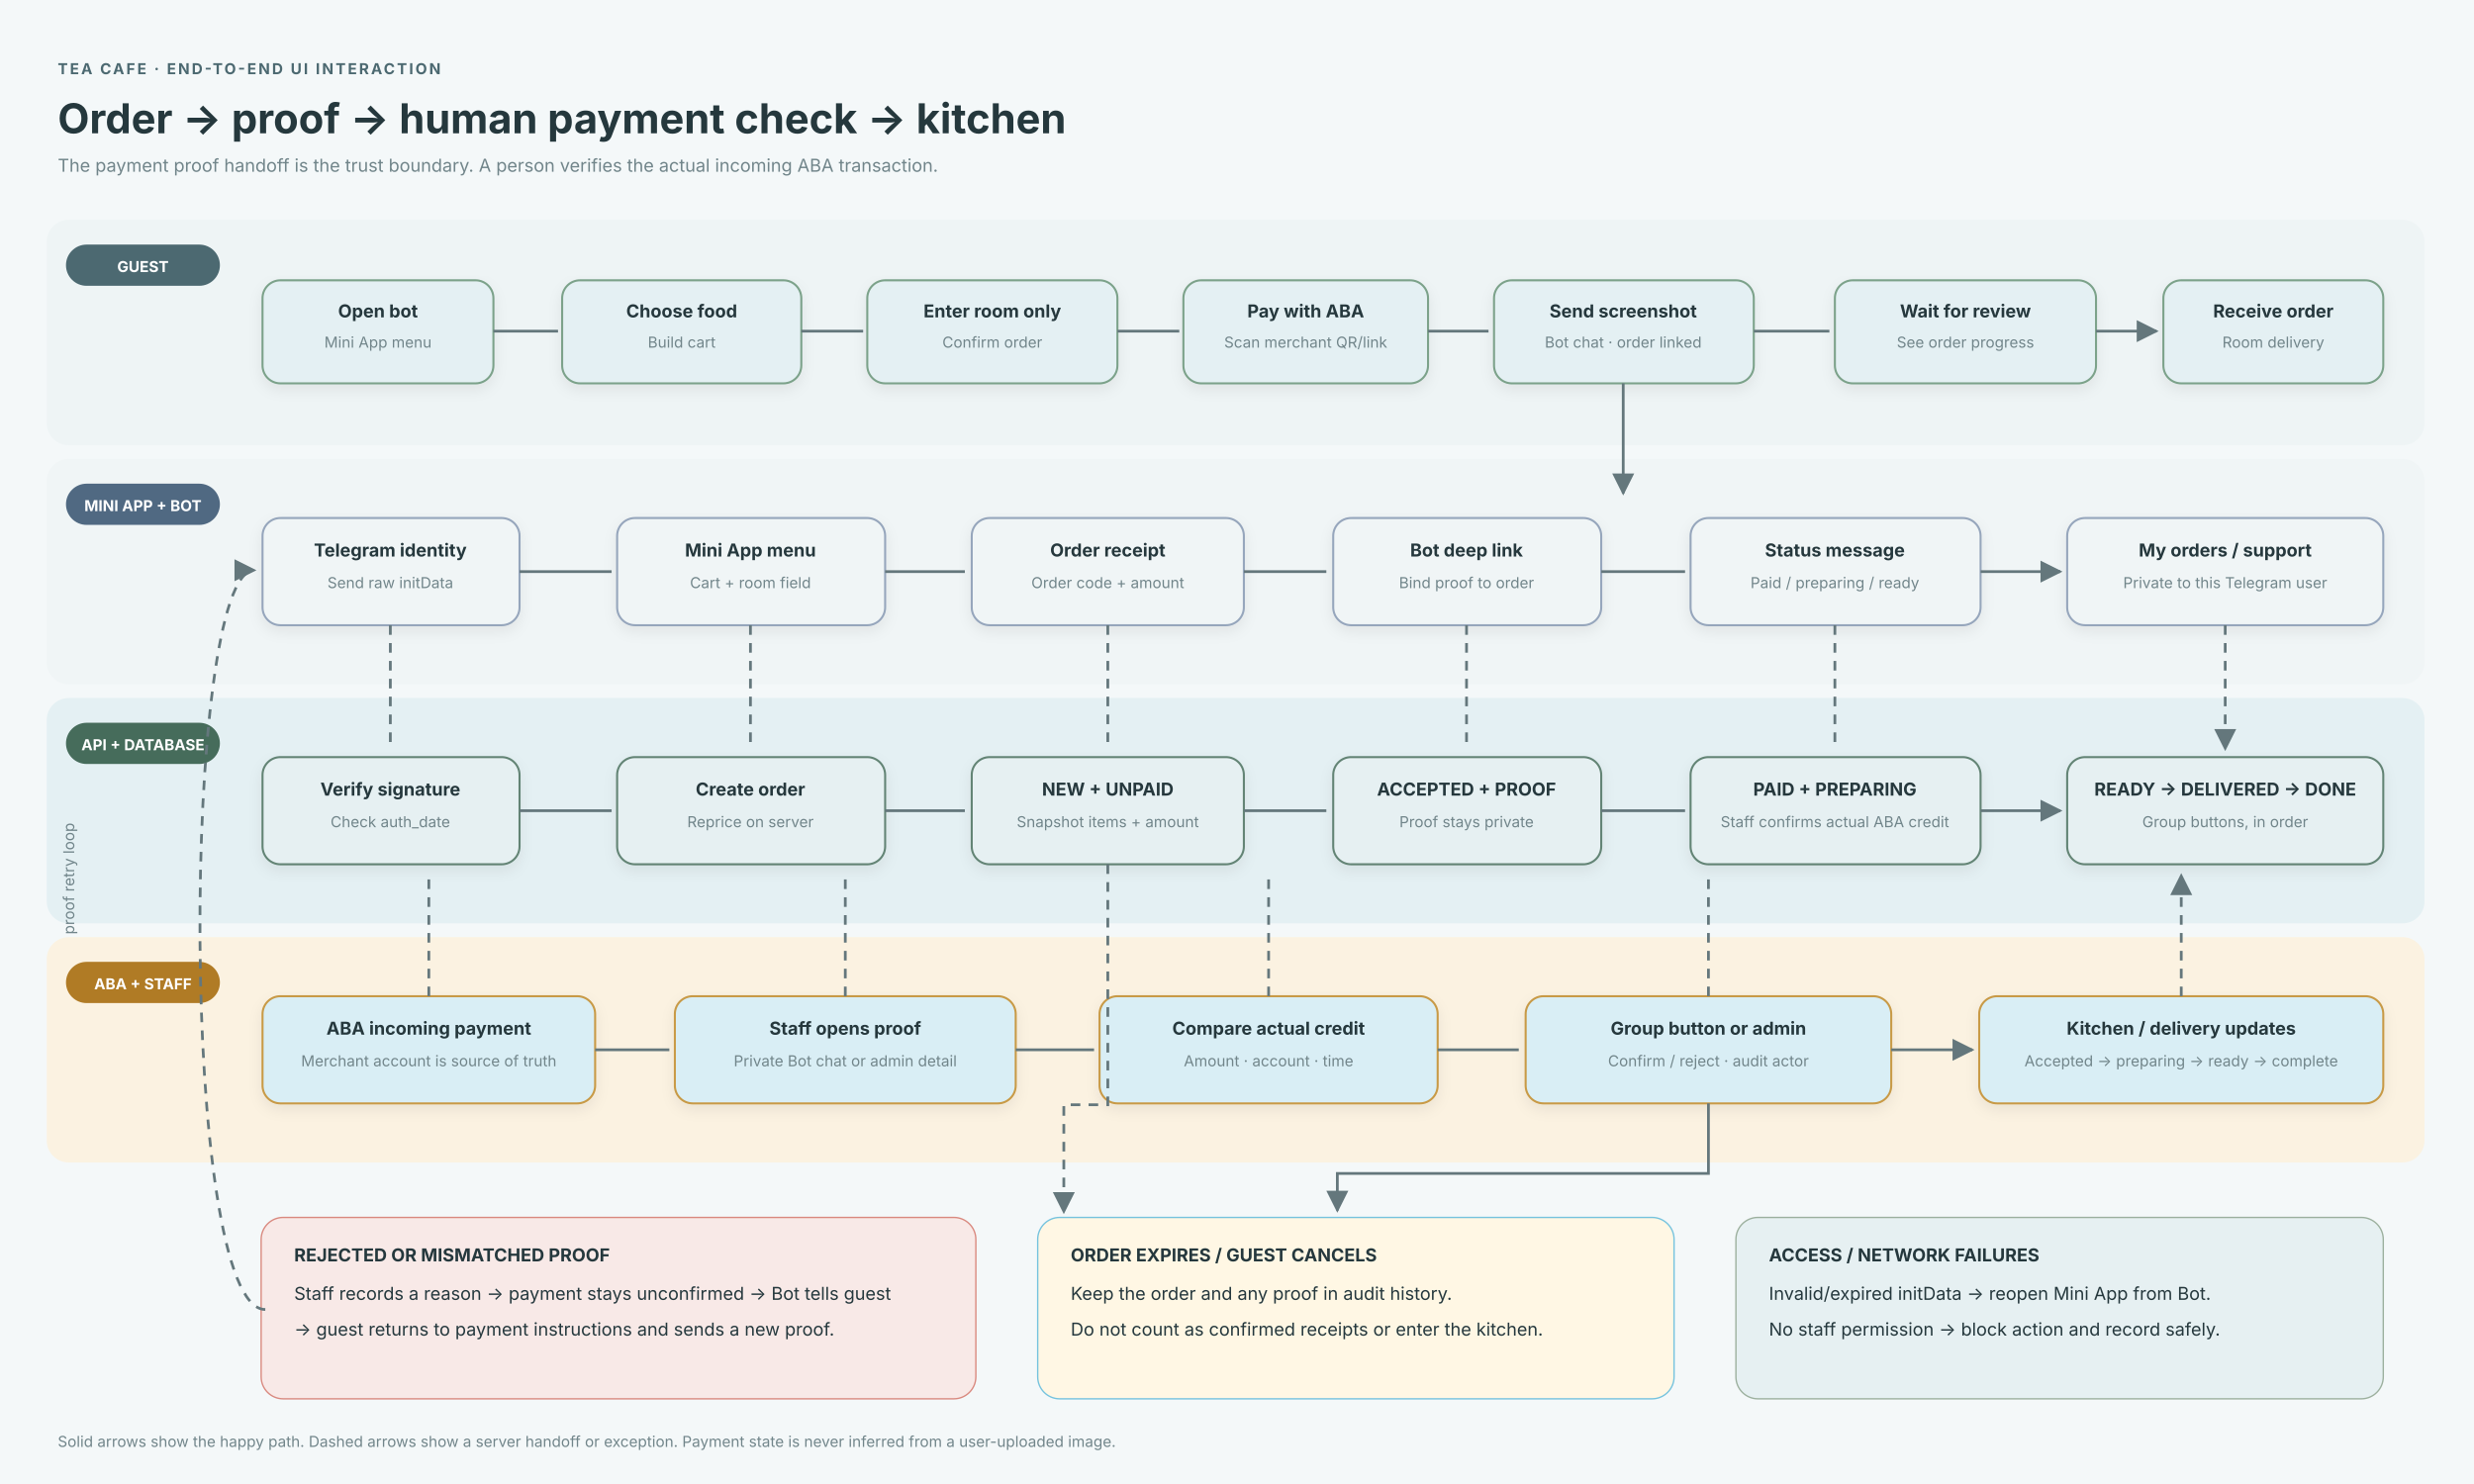
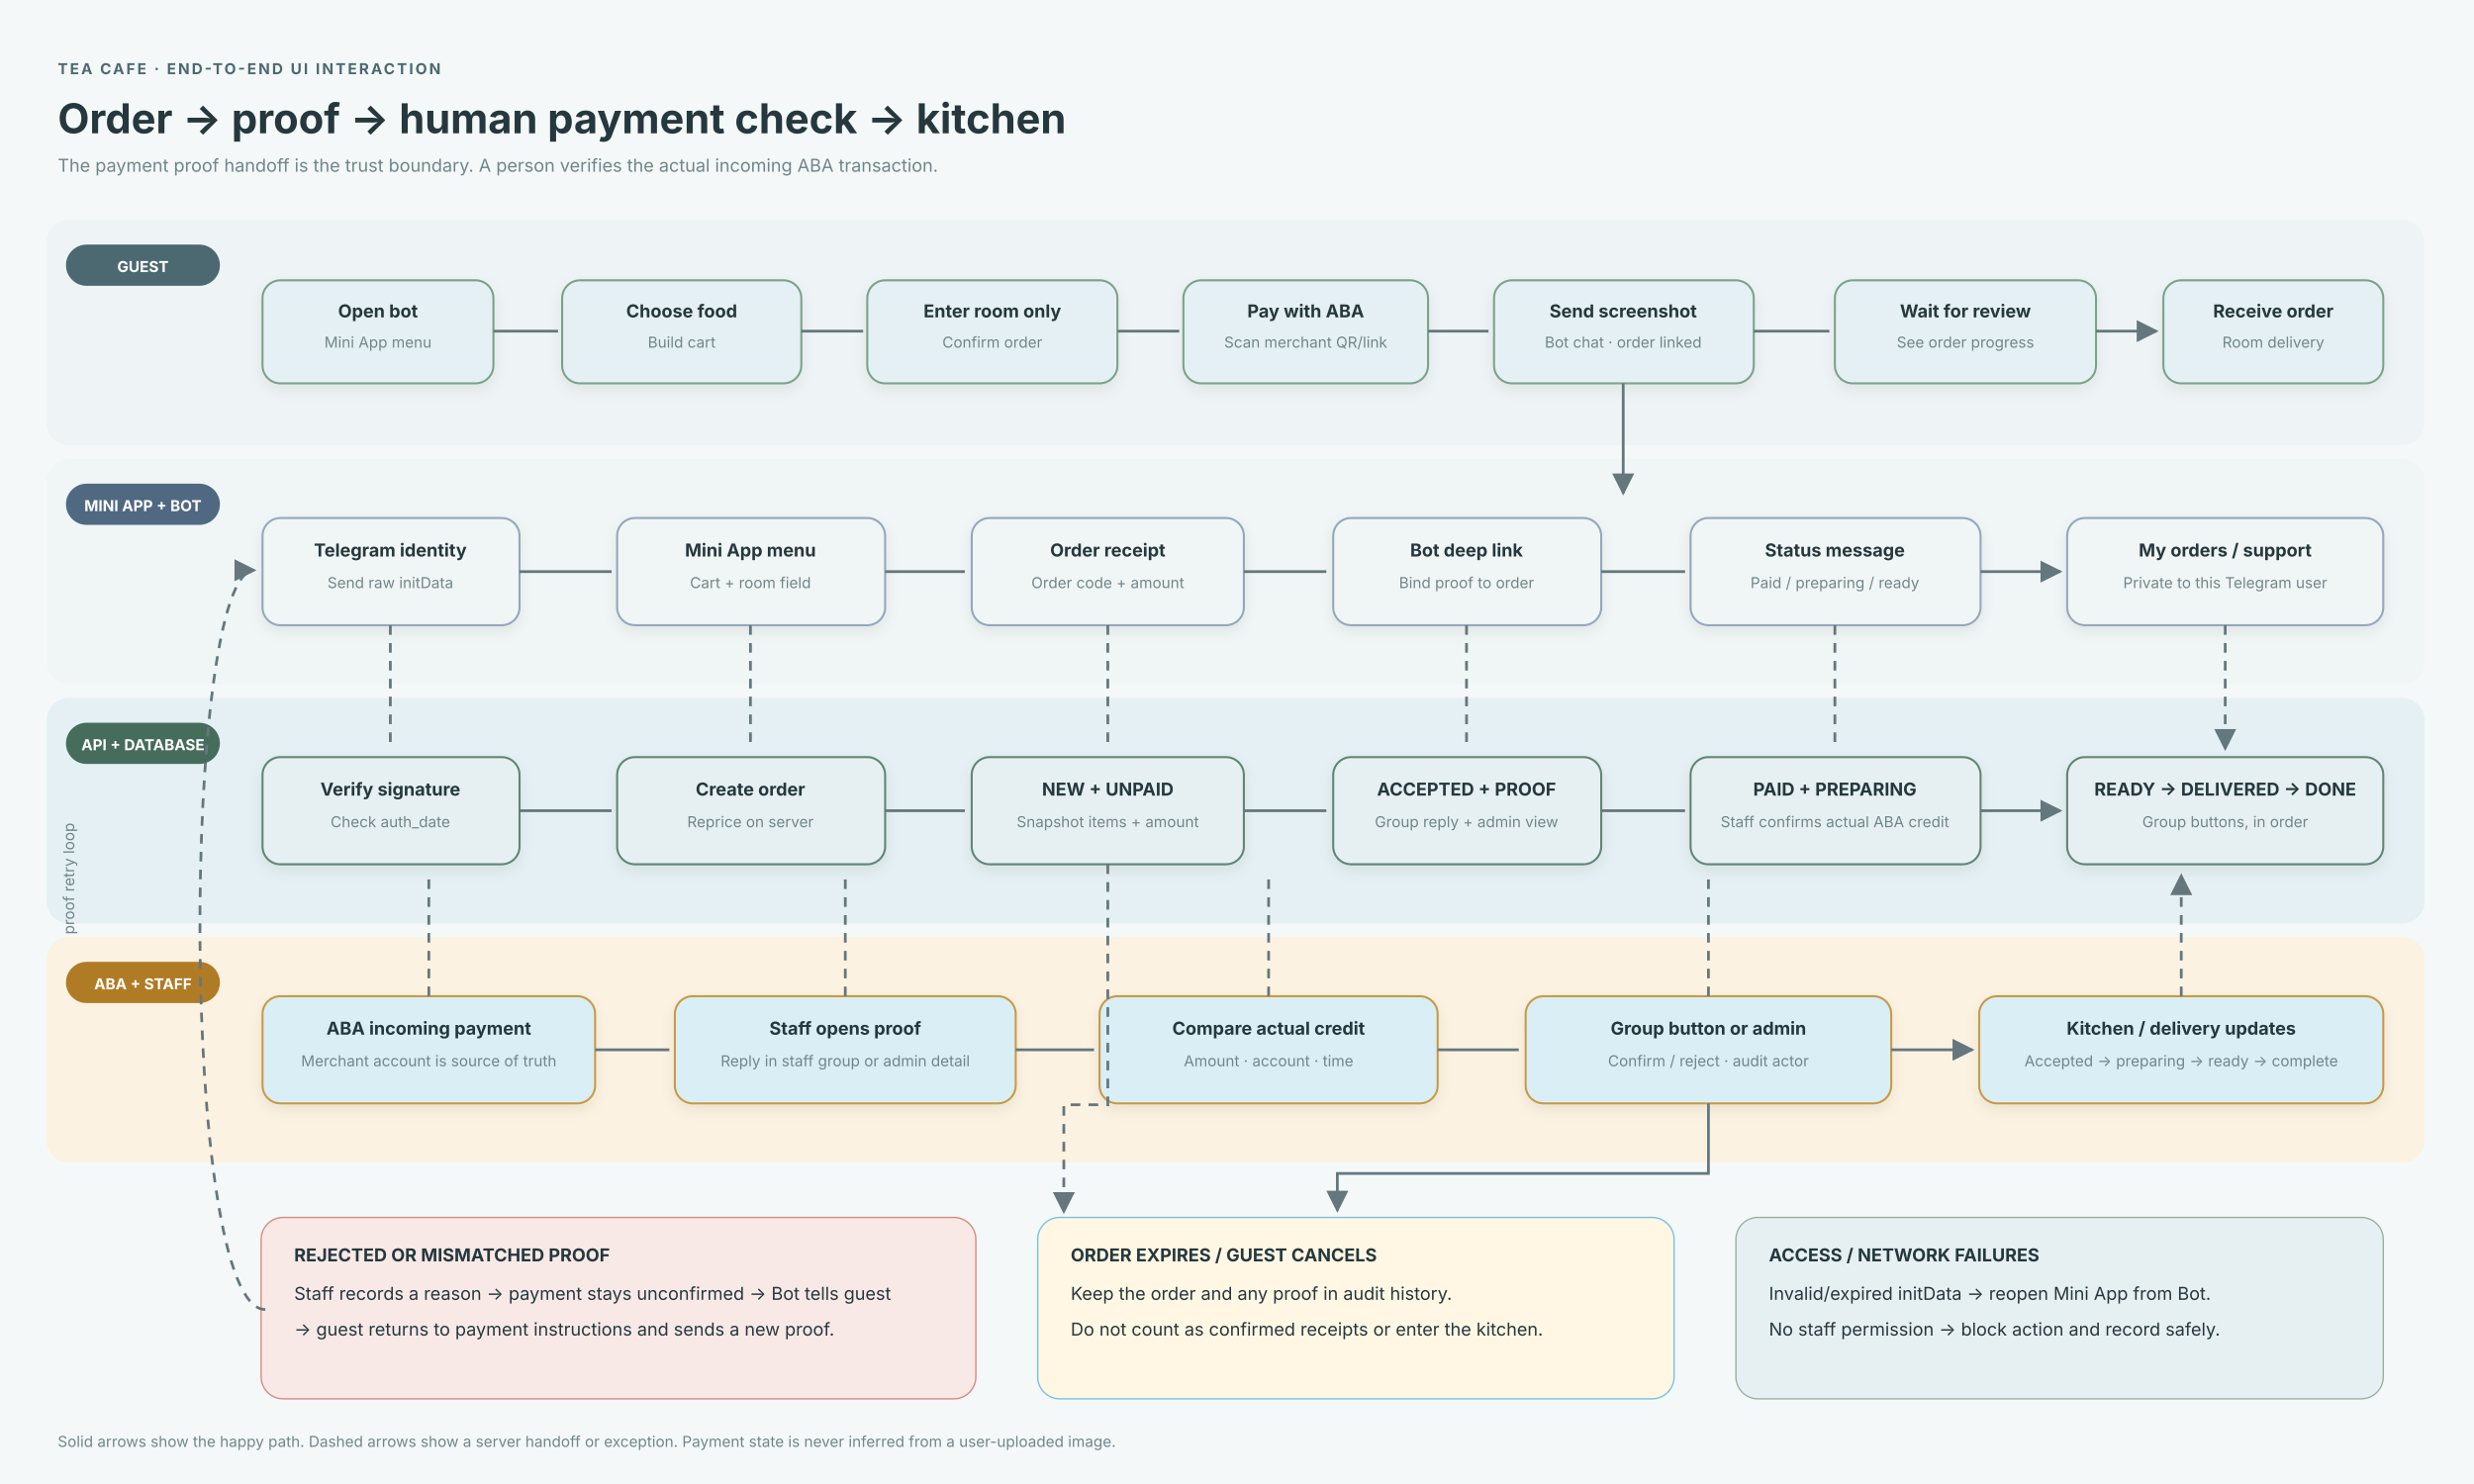
<svg xmlns="http://www.w3.org/2000/svg" width="1800" height="1080" viewBox="0 0 1800 1080" role="img" aria-labelledby="title desc">
  <defs>
    <style>
      text{font-family:Inter,"Segoe UI",Arial,sans-serif;fill:#25383D}.muted{fill:#71858A}.green{fill:#4C6971}.white{fill:#fff}.title{font-size:30px;font-weight:700}.lane{font-size:15px;font-weight:700}.tiny{font-size:11px}.small{font-size:13px}.body{font-size:15px}.node{fill:#fff;stroke:#D9DFD6;stroke-width:1.5}.guest{fill:#E4F0F3;stroke:#7CA28A}.bot{fill:#F0F5F6;stroke:#96A6BC}.server{fill:#E6F0F2;stroke:#638475}.staff{fill:#D9EEF5;stroke:#C89A46}.danger{fill:#F8E9E7;stroke:#C77566}.line{stroke:#64777C;stroke-width:2;fill:none;marker-end:url(#arrow)}.dash{stroke-dasharray:7 6}
    </style>
    <marker id="arrow" viewBox="0 0 10 10" refX="9" refY="5" markerWidth="8" markerHeight="8" orient="auto-start-reverse">
      <path d="M0 0L10 5L0 10z" fill="#64777C" />
    </marker>
    <filter id="sh" x="-10%" y="-10%" width="120%" height="130%">
      <feDropShadow dx="0" dy="4" stdDeviation="5" flood-color="#26372F" flood-opacity=".07" />
    </filter>
  </defs>
  <rect width="1800" height="1080" fill="#F4F8F9" />
  <text x="42" y="54" class="tiny green" font-weight="700" letter-spacing="1.5">TEA CAFE · END-TO-END UI INTERACTION</text>
  <text x="42" y="97" class="title">Order → proof → human payment check → kitchen</text>
  <text x="42" y="125" class="small muted">The payment proof handoff is the trust boundary. A person verifies the actual incoming ABA transaction.</text>
  <rect x="34" y="160" width="1730" height="164" rx="16" fill="#EEF4F5" />
  <rect x="34" y="334" width="1730" height="164" rx="16" fill="#F0F5F6" />
  <rect x="34" y="508" width="1730" height="164" rx="16" fill="#E4F0F3" />
  <rect x="34" y="682" width="1730" height="164" rx="16" fill="#FBF2E1" />
  <rect x="48" y="178" width="112" height="30" rx="15" fill="#4C6971" />
  <text x="104" y="198" class="tiny white" text-anchor="middle" font-weight="700">GUEST</text>
  <rect x="48" y="352" width="112" height="30" rx="15" fill="#506982" />
  <text x="104" y="372" class="tiny white" text-anchor="middle" font-weight="700">MINI APP + BOT</text>
  <rect x="48" y="526" width="112" height="30" rx="15" fill="#466C5B" />
  <text x="104" y="546" class="tiny white" text-anchor="middle" font-weight="700">API + DATABASE</text>
  <rect x="48" y="700" width="112" height="30" rx="15" fill="#B07B25" />
  <text x="104" y="720" class="tiny white" text-anchor="middle" font-weight="700">ABA + STAFF</text>
  <g filter="url(#sh)">
    <rect x="191" y="204" width="168" height="75" rx="13" class="node guest" />
    <text x="275" y="231" class="small" text-anchor="middle" font-weight="700">Open bot</text>
    <text x="275" y="253" class="tiny muted" text-anchor="middle">Mini App menu</text>
    <rect x="409" y="204" width="174" height="75" rx="13" class="node guest" />
    <text x="496" y="231" class="small" text-anchor="middle" font-weight="700">Choose food</text>
    <text x="496" y="253" class="tiny muted" text-anchor="middle">Build cart</text>
    <rect x="631" y="204" width="182" height="75" rx="13" class="node guest" />
    <text x="722" y="231" class="small" text-anchor="middle" font-weight="700">Enter room only</text>
    <text x="722" y="253" class="tiny muted" text-anchor="middle">Confirm order</text>
    <rect x="861" y="204" width="178" height="75" rx="13" class="node guest" />
    <text x="950" y="231" class="small" text-anchor="middle" font-weight="700">Pay with ABA</text>
    <text x="950" y="253" class="tiny muted" text-anchor="middle">Scan merchant QR/link</text>
    <rect x="1087" y="204" width="189" height="75" rx="13" class="node guest" />
    <text x="1181" y="231" class="small" text-anchor="middle" font-weight="700">Send screenshot</text>
    <text x="1181" y="253" class="tiny muted" text-anchor="middle">Bot chat · order linked</text>
    <rect x="1335" y="204" width="190" height="75" rx="13" class="node guest" />
    <text x="1430" y="231" class="small" text-anchor="middle" font-weight="700">Wait for review</text>
    <text x="1430" y="253" class="tiny muted" text-anchor="middle">See order progress</text>
    <rect x="1574" y="204" width="160" height="75" rx="13" class="node guest" />
    <text x="1654" y="231" class="small" text-anchor="middle" font-weight="700">Receive order</text>
    <text x="1654" y="253" class="tiny muted" text-anchor="middle">Room delivery</text>
  </g>
  <path d="M359 241h47M583 241h45M813 241h45M1039 241h44M1276 241h55M1525 241h44" class="line" />
  <g filter="url(#sh)">
    <rect x="191" y="377" width="187" height="78" rx="13" class="node bot" />
    <text x="284" y="405" class="small" text-anchor="middle" font-weight="700">Telegram identity</text>
    <text x="284" y="428" class="tiny muted" text-anchor="middle">Send raw initData</text>
    <rect x="449" y="377" width="195" height="78" rx="13" class="node bot" />
    <text x="546" y="405" class="small" text-anchor="middle" font-weight="700">Mini App menu</text>
    <text x="546" y="428" class="tiny muted" text-anchor="middle">Cart + room field</text>
    <rect x="707" y="377" width="198" height="78" rx="13" class="node bot" />
    <text x="806" y="405" class="small" text-anchor="middle" font-weight="700">Order receipt</text>
    <text x="806" y="428" class="tiny muted" text-anchor="middle">Order code + amount</text>
    <rect x="970" y="377" width="195" height="78" rx="13" class="node bot" />
    <text x="1067" y="405" class="small" text-anchor="middle" font-weight="700">Bot deep link</text>
    <text x="1067" y="428" class="tiny muted" text-anchor="middle">Bind proof to order</text>
    <rect x="1230" y="377" width="211" height="78" rx="13" class="node bot" />
    <text x="1335" y="405" class="small" text-anchor="middle" font-weight="700">Status message</text>
    <text x="1335" y="428" class="tiny muted" text-anchor="middle">Paid / preparing / ready</text>
    <rect x="1504" y="377" width="230" height="78" rx="13" class="node bot" />
    <text x="1619" y="405" class="small" text-anchor="middle" font-weight="700">My orders / support</text>
    <text x="1619" y="428" class="tiny muted" text-anchor="middle">Private to this Telegram user</text>
  </g>
  <path d="M378 416h67M644 416h58M905 416h60M1165 416h61M1441 416h58" class="line" />
  <path d="M1181 279v80" class="line" />
  <g filter="url(#sh)">
    <rect x="191" y="551" width="187" height="78" rx="13" class="node server" />
    <text x="284" y="579" class="small" text-anchor="middle" font-weight="700">Verify signature</text>
    <text x="284" y="602" class="tiny muted" text-anchor="middle">Check auth_date</text>
    <rect x="449" y="551" width="195" height="78" rx="13" class="node server" />
    <text x="546" y="579" class="small" text-anchor="middle" font-weight="700">Create order</text>
    <text x="546" y="602" class="tiny muted" text-anchor="middle">Reprice on server</text>
    <rect x="707" y="551" width="198" height="78" rx="13" class="node server" />
    <text x="806" y="579" class="small" text-anchor="middle" font-weight="700">NEW + UNPAID</text>
    <text x="806" y="602" class="tiny muted" text-anchor="middle">Snapshot items + amount</text>
    <rect x="970" y="551" width="195" height="78" rx="13" class="node server" />
    <text x="1067" y="579" class="small" text-anchor="middle" font-weight="700">ACCEPTED + PROOF</text>
-     <text x="1067" y="602" class="tiny muted" text-anchor="middle">Proof stays private</text>
+     <text x="1067" y="602" class="tiny muted" text-anchor="middle">Group reply + admin view</text>
    <rect x="1230" y="551" width="211" height="78" rx="13" class="node server" />
    <text x="1335" y="579" class="small" text-anchor="middle" font-weight="700">PAID + PREPARING</text>
    <text x="1335" y="602" class="tiny muted" text-anchor="middle">Staff confirms actual ABA credit</text>
    <rect x="1504" y="551" width="230" height="78" rx="13" class="node server" />
    <text x="1619" y="579" class="small" text-anchor="middle" font-weight="700">READY → DELIVERED → DONE</text>
    <text x="1619" y="602" class="tiny muted" text-anchor="middle">Group buttons, in order</text>
  </g>
  <path d="M378 590h67M644 590h58M905 590h60M1165 590h61M1441 590h58" class="line" />
  <path d="M284 455v90M546 455v90M806 455v90M1067 455v90M1335 455v90M1619 455v90" class="line dash" />
  <g filter="url(#sh)">
    <rect x="191" y="725" width="242" height="78" rx="13" class="node staff" />
    <text x="312" y="753" class="small" text-anchor="middle" font-weight="700">ABA incoming payment</text>
    <text x="312" y="776" class="tiny muted" text-anchor="middle">Merchant account is source of truth</text>
    <rect x="491" y="725" width="248" height="78" rx="13" class="node staff" />
    <text x="615" y="753" class="small" text-anchor="middle" font-weight="700">Staff opens proof</text>
-     <text x="615" y="776" class="tiny muted" text-anchor="middle">Private Bot chat or admin detail</text>
+     <text x="615" y="776" class="tiny muted" text-anchor="middle">Reply in staff group or admin detail</text>
    <rect x="800" y="725" width="246" height="78" rx="13" class="node staff" />
    <text x="923" y="753" class="small" text-anchor="middle" font-weight="700">Compare actual credit</text>
    <text x="923" y="776" class="tiny muted" text-anchor="middle">Amount · account · time</text>
    <rect x="1110" y="725" width="266" height="78" rx="13" class="node staff" />
    <text x="1243" y="753" class="small" text-anchor="middle" font-weight="700">Group button or admin</text>
    <text x="1243" y="776" class="tiny muted" text-anchor="middle">Confirm / reject · audit actor</text>
    <rect x="1440" y="725" width="294" height="78" rx="13" class="node staff" />
    <text x="1587" y="753" class="small" text-anchor="middle" font-weight="700">Kitchen / delivery updates</text>
    <text x="1587" y="776" class="tiny muted" text-anchor="middle">Accepted → preparing → ready → complete</text>
  </g>
  <path d="M433 764h54M739 764h57M1046 764h59M1376 764h59" class="line" />
  <path d="M312 725v-88M615 725v-88M923 725v-88M1243 725v-88M1587 725v-88" class="line dash" />
  <rect x="190" y="886" width="520" height="132" rx="16" fill="#F8E9E7" stroke="#D9897F" />
  <text x="214" y="918" class="small" font-weight="700" fill="#9F493E">REJECTED OR MISMATCHED PROOF</text>
  <text x="214" y="946" class="small">Staff records a reason → payment stays unconfirmed → Bot tells guest</text>
  <text x="214" y="972" class="small">→ guest returns to payment instructions and sends a new proof.</text>
  <path d="M1243 803v51h-270v27" class="line" />
  <path d="M193 953C130 953 132 415 185 415" class="line dash" />
  <text x="54" y="680" class="tiny muted" transform="rotate(-90 54 680)">proof retry loop</text>
  <rect x="755" y="886" width="463" height="132" rx="16" fill="#FFF7E4" stroke="#75C3DE" />
  <text x="779" y="918" class="small" font-weight="700">ORDER EXPIRES / GUEST CANCELS</text>
  <text x="779" y="946" class="small">Keep the order and any proof in audit history.</text>
  <text x="779" y="972" class="small">Do not count as confirmed receipts or enter the kitchen.</text>
  <path d="M806 629v175h-32v78" class="line dash" />
  <rect x="1263" y="886" width="471" height="132" rx="16" fill="#E6F0F2" stroke="#9CB09E" />
  <text x="1287" y="918" class="small" font-weight="700">ACCESS / NETWORK FAILURES</text>
  <text x="1287" y="946" class="small">Invalid/expired initData → reopen Mini App from Bot.</text>
  <text x="1287" y="972" class="small">No staff permission → block action and record safely.</text>
  <text x="42" y="1053" class="tiny muted">Solid arrows show the happy path. Dashed arrows show a server handoff or exception. Payment state is never inferred from a user-uploaded image.</text>
</svg>
